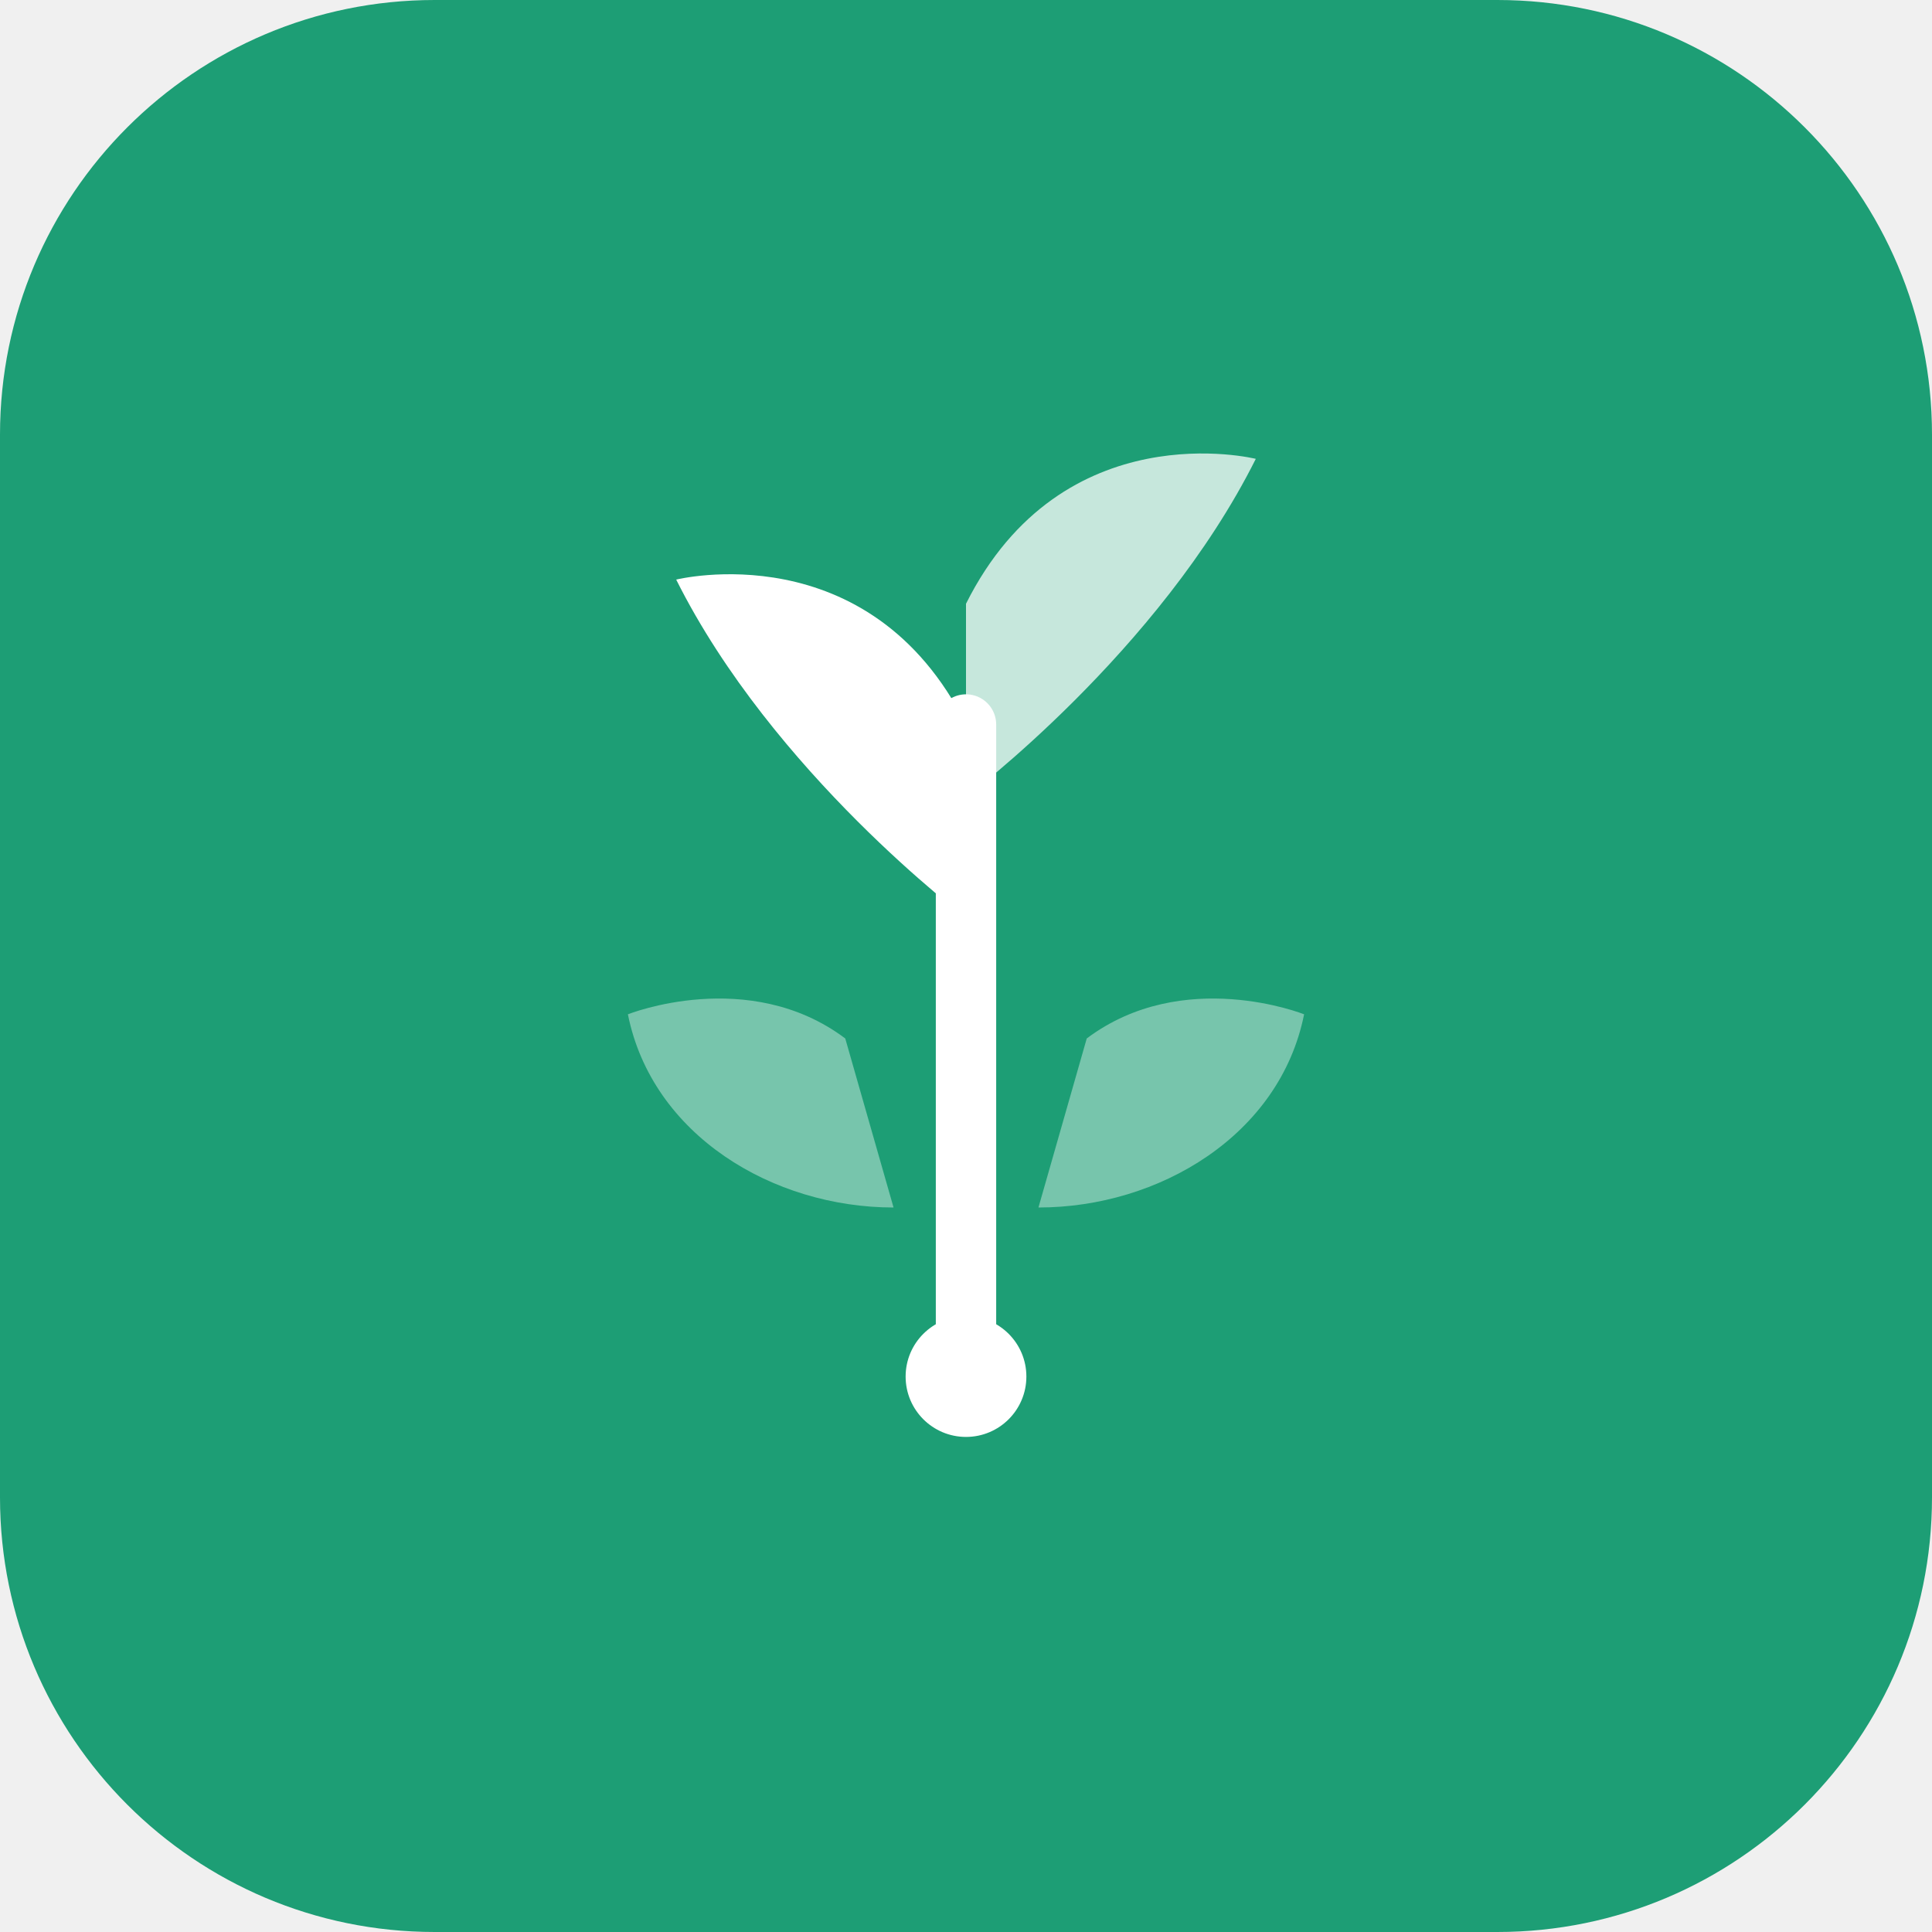
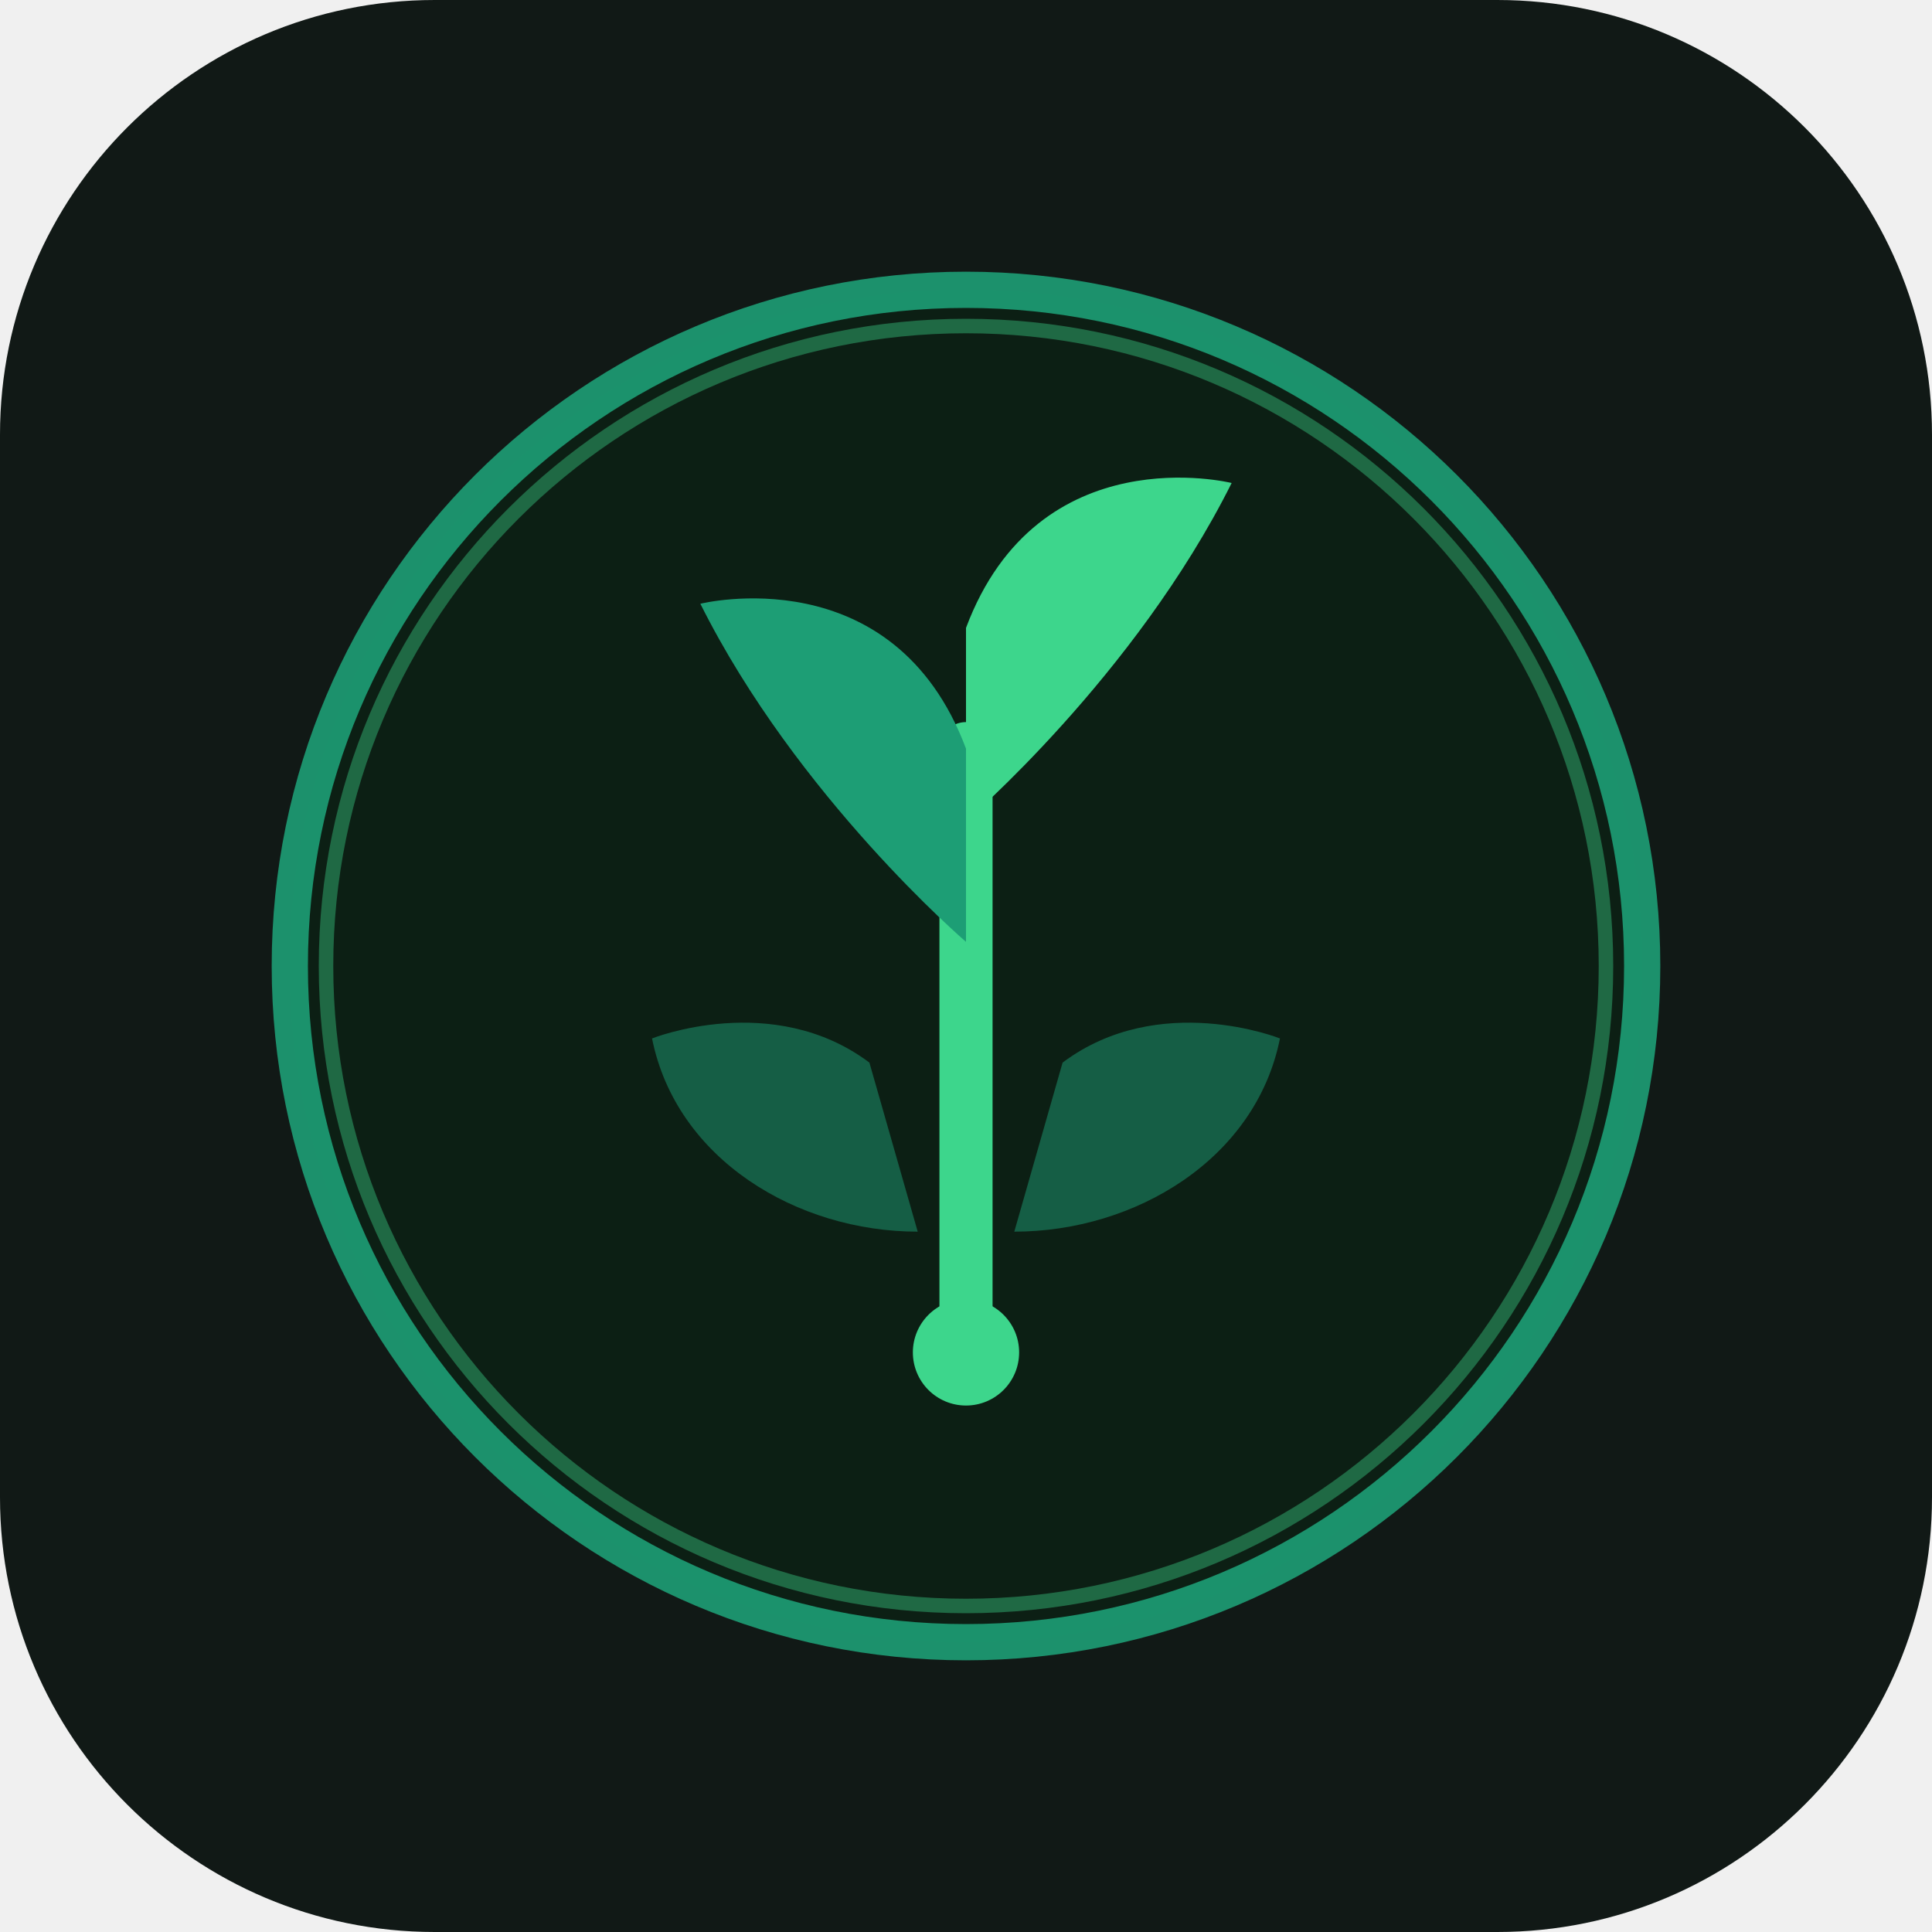
<svg xmlns="http://www.w3.org/2000/svg" viewBox="0 0 80 80">
-   <rect width="80" height="80" rx="18" fill="#1D9E75" />
-   <line x1="40" y1="56" x2="40" y2="30" stroke="white" stroke-width="2.5" stroke-linecap="round" />
-   <path d="M40 38 C40 38 32 32 28 24 C28 24 36 22 40 30" fill="white" />
-   <path d="M40 33 C40 33 48 27 52 19 C52 19 44 17 40 25" fill="rgba(255,255,255,0.75)" />
-   <path d="M37 50 C32 50 27 47 26 42 C26 42 31 40 35 43" fill="white" opacity="0.4" />
-   <path d="M43 50 C48 50 53 47 54 42 C54 42 49 40 45 43" fill="white" opacity="0.4" />
-   <circle cx="40" cy="57" r="2.5" fill="white" />
+   <rect width="80" height="80" rx="18" fill="#111916" />
+   <circle cx="40" cy="40" r="28" fill="#0C1F14" />
+   <circle cx="40" cy="40" r="28" fill="none" stroke="#1D9E75" stroke-width="1.5" opacity="0.9" />
+   <circle cx="40" cy="40" r="26.5" fill="none" stroke="#3DD68C" stroke-width="0.6" opacity="0.4" />
+   <line x1="40" y1="55" x2="40" y2="31" stroke="#3DD68C" stroke-width="2.2" stroke-linecap="round" />
+   <path d="M40 39 C40 39 33 33 29 25 C29 25 37 23 40 31" fill="#1D9E75" />
+   <path d="M40 34 C40 34 47 28 51 20 C51 20 43 18 40 26" fill="#3DD68C" />
+   <path d="M38 51 C33 51 28 48 27 43 C27 43 32 41 36 44" fill="#1D9E75" opacity="0.5" />
+   <path d="M42 51 C47 51 52 48 53 43 C53 43 48 41 44 44" fill="#1D9E75" opacity="0.5" />
+   <circle cx="40" cy="56" r="2.2" fill="#3DD68C" />
</svg>
